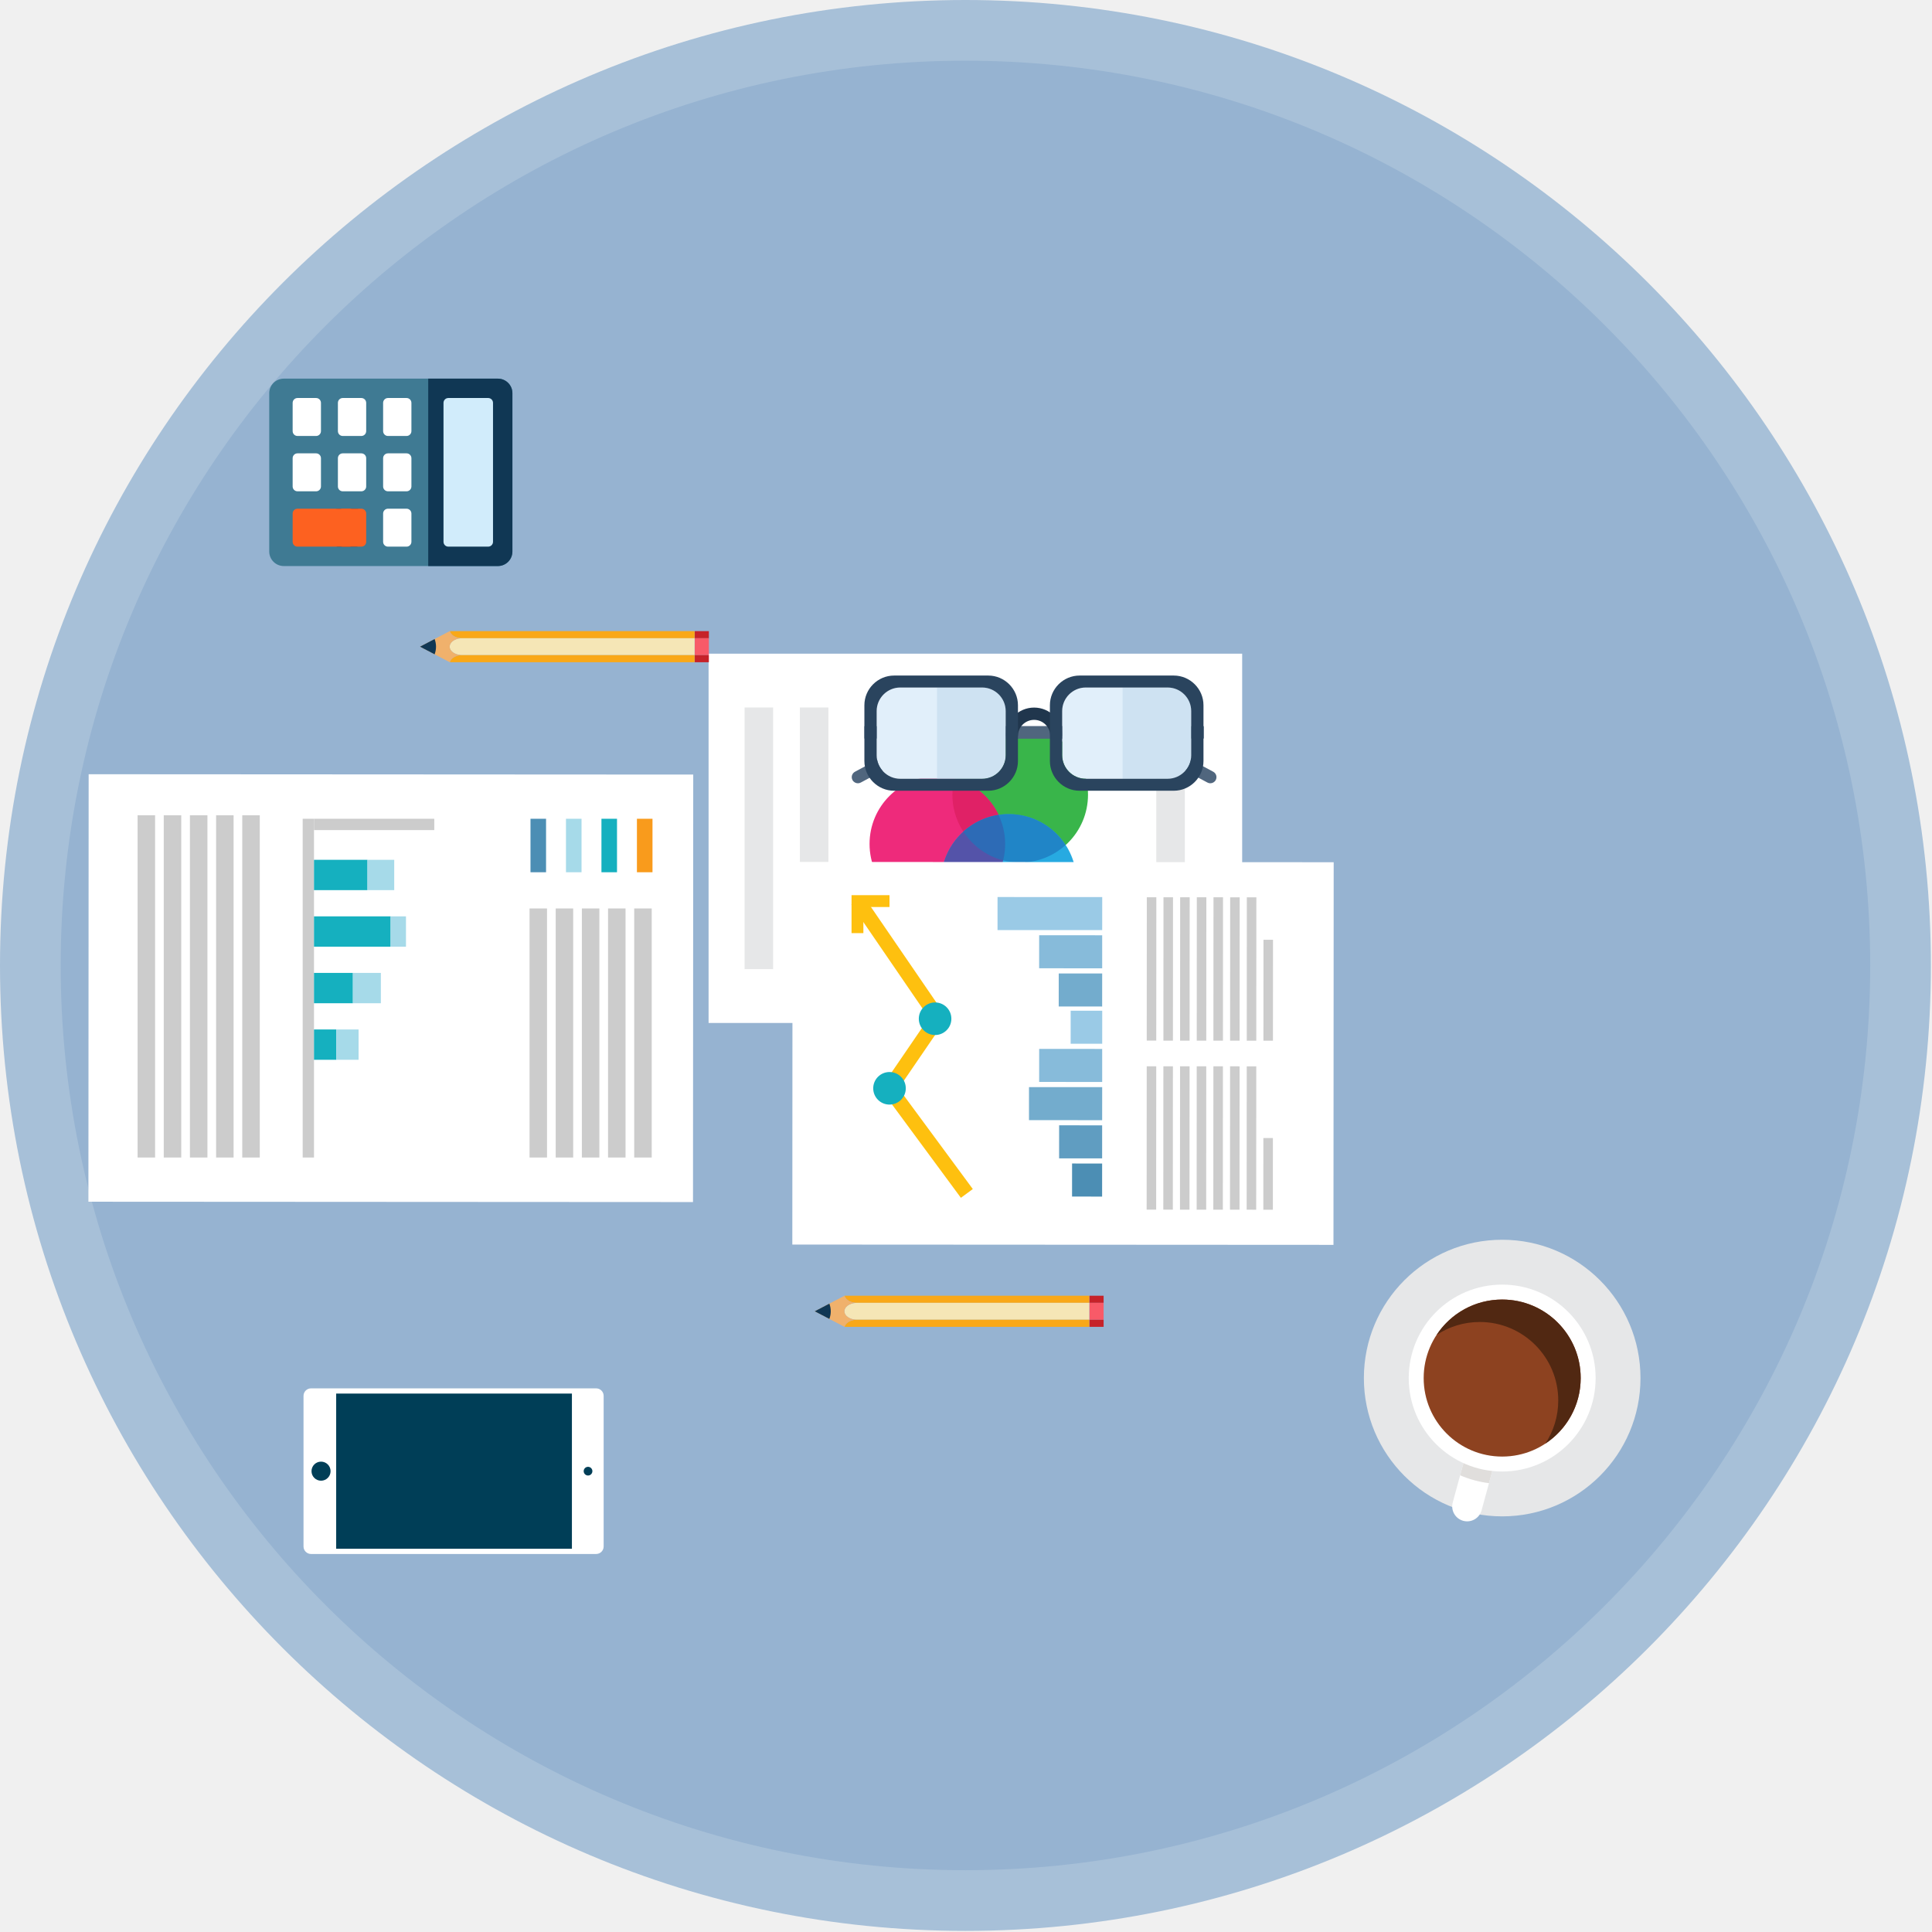
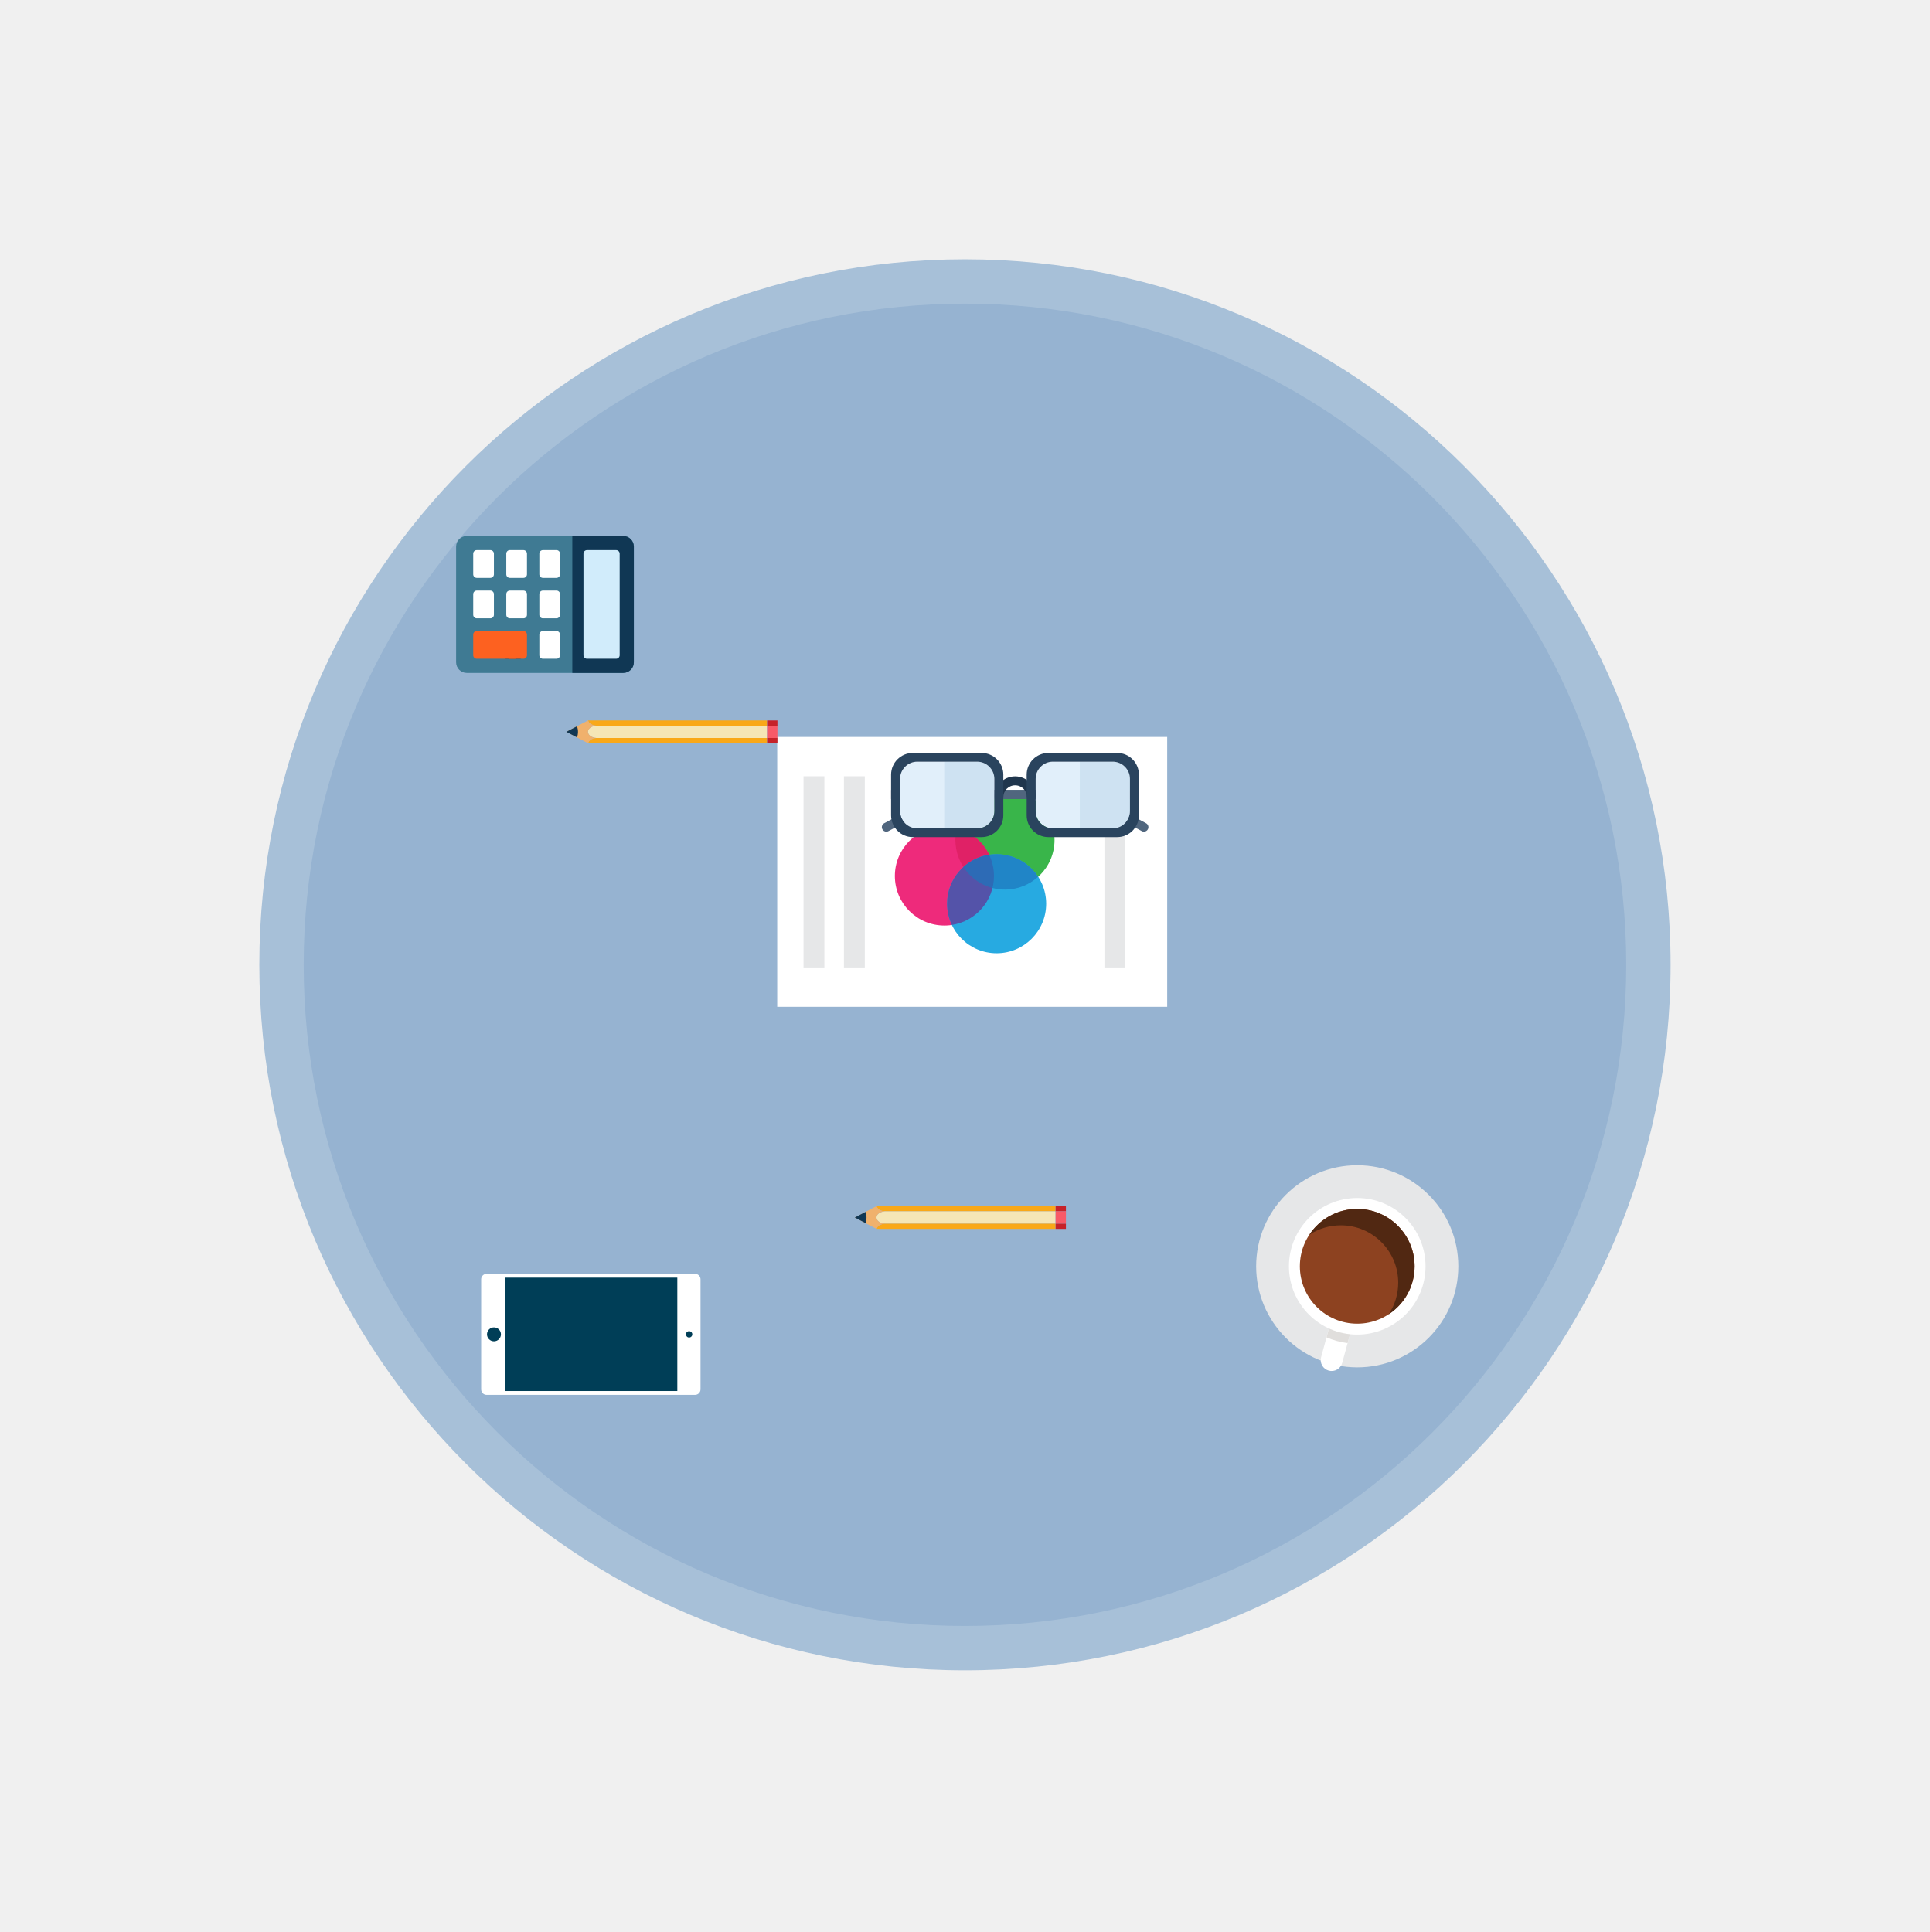
- <svg xmlns="http://www.w3.org/2000/svg" width="100%" height="100%" viewBox="0 0 439 439" version="1.1" xml:space="preserve" style="fill-rule:evenodd;clip-rule:evenodd;stroke-linejoin:round;stroke-miterlimit:1.414;">
-   <path d="M438.749,219.374c0,-121.156 -98.218,-219.374 -219.375,-219.374c-121.157,0 -219.374,98.218 -219.374,219.374c0,121.157 98.217,219.375 219.374,219.375c121.157,0 219.375,-98.218 219.375,-219.375" style="fill:#a7c0d8;" />
-   <path d="M424.958,219.374c0,-113.541 -92.044,-205.583 -205.584,-205.583c-113.541,0 -205.584,92.042 -205.584,205.583c0,113.54 92.043,205.584 205.584,205.584c113.54,0 205.584,-92.044 205.584,-205.584" style="fill:#96b3d1;" />
-   <path d="M341.333,344.557c-17.355,0 -31.425,-14.071 -31.425,-31.425c0,-17.361 14.07,-31.43 31.425,-31.43c17.358,0 31.428,14.069 31.428,31.43c0,17.354 -14.07,31.425 -31.428,31.425" style="fill:#e6e7e8;fill-rule:nonzero;" />
-   <path d="M332.48,345.568c-0.838,-0.231 -1.591,-0.78 -2.056,-1.597c-0.463,-0.812 -0.556,-1.739 -0.324,-2.576l2.681,-9.834l6.556,1.789l-2.685,9.833c-0.226,0.837 -0.78,1.59 -1.593,2.056c-0.812,0.466 -1.738,0.557 -2.579,0.329" style="fill:#fff;fill-rule:nonzero;" />
-   <path d="M339.337,333.35l-6.555,-1.789l-1.001,3.664c2.052,0.89 4.255,1.5 6.555,1.789l1.001,-3.664Z" style="fill:#e0dedc;fill-rule:nonzero;" />
-   <path d="M341.333,334.364c-11.727,0 -21.233,-9.505 -21.233,-21.233c0,-11.731 9.506,-21.235 21.233,-21.235c11.727,0 21.236,9.504 21.236,21.235c0,11.728 -9.509,21.233 -21.236,21.233" style="fill:#fff;fill-rule:nonzero;" />
-   <path d="M341.333,330.968c-9.852,0 -17.837,-7.987 -17.837,-17.836c0,-9.853 7.985,-17.84 17.837,-17.84c9.852,0 17.838,7.987 17.838,17.84c0,9.849 -7.986,17.836 -17.838,17.836" style="fill:#8d4220;fill-rule:nonzero;" />
-   <path d="M336.236,300.39c9.853,0 17.838,7.985 17.838,17.835c0,3.623 -1.081,6.992 -2.938,9.805c4.841,-3.191 8.035,-8.67 8.035,-14.899c0,-9.852 -7.985,-17.839 -17.838,-17.839c-6.228,0 -11.711,3.196 -14.899,8.035c2.813,-1.857 6.181,-2.937 9.802,-2.937" style="fill:#512812;fill-rule:nonzero;" />
-   <rect x="161.009" y="148.532" width="121.244" height="83.911" style="fill:#fff;fill-rule:nonzero;" />
-   <path d="M247.222,180.588c0,-8.509 -6.899,-15.406 -15.405,-15.406c-8.508,0 -15.406,6.897 -15.406,15.406c0,8.508 6.898,15.405 15.406,15.405c8.506,0 15.405,-6.897 15.405,-15.405" style="fill:#39b54a;fill-rule:nonzero;" />
-   <path d="M228.395,191.763c0,-8.505 -6.895,-15.404 -15.405,-15.404c-8.509,0 -15.405,6.899 -15.405,15.404c0,8.51 6.896,15.405 15.405,15.405c8.51,0 15.405,-6.895 15.405,-15.405" style="fill:#ee2a7b;fill-rule:nonzero;" />
+ <svg xmlns="http://www.w3.org/2000/svg" width="100%" height="100%" viewBox="0 0 800 801" version="1.1" xml:space="preserve" style="fill-rule:evenodd;clip-rule:evenodd;stroke-linejoin:round;stroke-miterlimit:1.414;">
+   <path d="M692.499,400C692.499,238.458 561.542,107.501 400,107.501C238.457,107.501 107.501,238.458 107.501,400C107.501,561.542 238.457,692.499 400,692.499C561.542,692.499 692.499,561.542 692.499,400" style="fill:rgb(167,192,216);" />
+   <path d="M674.111,400C674.111,248.612 551.386,125.889 400,125.889C248.612,125.889 125.888,248.612 125.888,400C125.888,551.387 248.612,674.111 400,674.111C551.386,674.111 674.111,551.387 674.111,400" style="fill:rgb(150,179,209);" />
+   <path d="M562.611,566.91C539.471,566.91 520.711,548.149 520.711,525.01C520.711,501.862 539.471,483.103 562.611,483.103C585.755,483.103 604.516,501.862 604.516,525.01C604.516,548.149 585.755,566.91 562.611,566.91" style="fill:rgb(230,231,232);fill-rule:nonzero;" />
+   <path d="M550.808,568.258C549.691,567.95 548.687,567.218 548.067,566.129C547.45,565.047 547.326,563.811 547.635,562.694L551.21,549.582L559.951,551.968L556.371,565.078C556.069,566.195 555.331,567.198 554.247,567.82C553.164,568.441 551.929,568.563 550.808,568.258" style="fill:white;fill-rule:nonzero;" />
+   <path d="M559.95,551.968L551.21,549.582L549.875,554.468C552.612,555.655 555.549,556.468 558.616,556.853L559.95,551.968Z" style="fill:rgb(224,222,220);fill-rule:nonzero;" />
+   <path d="M562.611,553.319C546.975,553.319 534.301,540.646 534.301,525.009C534.301,509.368 546.975,496.696 562.611,496.696C578.247,496.696 590.926,509.368 590.926,525.009C590.926,540.646 578.247,553.319 562.611,553.319" style="fill:white;fill-rule:nonzero;" />
+   <path d="M562.611,548.792C549.476,548.792 538.829,538.142 538.829,525.01C538.829,511.873 549.476,501.224 562.611,501.224C575.748,501.224 586.395,511.873 586.395,525.01C586.395,538.142 575.748,548.792 562.611,548.792" style="fill:rgb(141,66,32);fill-rule:nonzero;" />
+   <path d="M555.815,508.021C568.952,508.021 579.599,518.668 579.599,531.801C579.599,536.632 578.158,541.124 575.682,544.875C582.137,540.62 586.395,533.315 586.395,525.01C586.395,511.874 575.748,501.224 562.611,501.224C554.307,501.224 546.997,505.485 542.746,511.937C546.496,509.461 550.987,508.021 555.815,508.021" style="fill:rgb(81,40,18);fill-rule:nonzero;" />
+   <rect x="322.179" y="305.544" width="161.659" height="111.882" style="fill:white;fill-rule:nonzero;" />
+   <path d="M437.131,348.285C437.131,336.939 427.932,327.743 416.59,327.743C405.247,327.743 396.049,336.939 396.049,348.285C396.049,359.629 405.247,368.825 416.59,368.825C427.932,368.825 437.131,359.629 437.131,348.285" style="fill:rgb(57,181,74);fill-rule:nonzero;" />
+   <path d="M412.027,363.186C412.027,351.846 402.834,342.647 391.488,342.647C380.142,342.647 370.948,351.846 370.948,363.186C370.948,374.532 380.142,383.726 391.488,383.726C402.834,383.726 412.027,374.532 412.027,363.186" style="fill:rgb(238,42,123);fill-rule:nonzero;" />
  <g>
    <g opacity="0.7">
-       <path d="M216.881,176.873c-0.295,1.191 -0.469,2.433 -0.469,3.715c0,7.162 4.893,13.162 11.513,14.89c0.297,-1.191 0.47,-2.429 0.47,-3.714c0,-7.159 -4.894,-13.163 -11.514,-14.891" style="fill:#da1c5c;fill-rule:nonzero;" />
+       <path d="M396.676,343.332C396.283,344.92 396.05,346.576 396.05,348.285C396.05,357.834 402.574,365.835 411.401,368.138C411.797,366.551 412.028,364.9 412.028,363.186C412.028,353.641 405.502,345.636 396.676,343.332" style="fill:rgb(218,28,92);fill-rule:nonzero;" />
    </g>
  </g>
-   <path d="M244.627,200.388c0,-8.509 -6.898,-15.406 -15.405,-15.406c-8.508,0 -15.406,6.897 -15.406,15.406c0,8.504 6.898,15.405 15.406,15.405c8.507,0 15.405,-6.901 15.405,-15.405" style="fill:#27aae1;fill-rule:nonzero;" />
+   <path d="M433.67,374.685C433.67,363.339 424.473,354.143 413.131,354.143C401.787,354.143 392.589,363.339 392.589,374.685C392.589,386.024 401.787,395.225 413.131,395.225C424.473,395.225 433.67,386.024 433.67,374.685" style="fill:rgb(39,170,225);fill-rule:nonzero;" />
  <g>
    <g opacity="0.7">
-       <path d="M213.816,200.388c0,2.36 0.546,4.589 1.496,6.591c7.404,-1.124 13.083,-7.498 13.083,-15.216c0,-2.359 -0.547,-4.588 -1.496,-6.589c-7.404,1.123 -13.083,7.496 -13.083,15.214" style="fill:#662d91;fill-rule:nonzero;" />
+       <path d="M392.589,374.685C392.589,377.832 393.316,380.804 394.583,383.473C404.455,381.974 412.027,373.475 412.027,363.185C412.027,360.039 411.298,357.068 410.033,354.399C400.16,355.897 392.589,364.394 392.589,374.685" style="fill:rgb(102,45,145);fill-rule:nonzero;" />
    </g>
  </g>
  <g>
    <g opacity="0.7">
-       <path d="M242.135,192.005c-2.746,-4.226 -7.497,-7.023 -12.913,-7.023c-3.977,0 -7.586,1.515 -10.318,3.989c2.746,4.225 7.497,7.021 12.913,7.021c3.975,0 7.586,-1.518 10.318,-3.987" style="fill:#1c75bc;fill-rule:nonzero;" />
+       <path d="M430.348,363.507C426.686,357.873 420.352,354.143 413.131,354.143C407.828,354.143 403.016,356.164 399.373,359.462C403.035,365.095 409.369,368.824 416.59,368.824C421.891,368.824 426.705,366.799 430.348,363.507" style="fill:rgb(28,117,188);fill-rule:nonzero;" />
    </g>
  </g>
-   <rect x="169.188" y="160.759" width="6.484" height="59.453" style="fill:#e6e7e8;fill-rule:nonzero;" />
-   <rect x="181.751" y="160.759" width="6.486" height="59.453" style="fill:#e6e7e8;fill-rule:nonzero;" />
-   <rect x="262.74" y="160.759" width="6.487" height="59.453" style="fill:#e6e7e8;fill-rule:nonzero;" />
-   <path d="M180.036,282.795l0.048,-86.943l122.963,0.069l-0.049,86.943l-122.962,-0.069Z" style="fill:#fff;" />
-   <path d="M243.598,271.884l0.005,-7.508l6.83,0.012l-0.005,7.511l-6.83,-0.015Z" style="fill:#4c8eb4;" />
-   <path d="M240.657,263.208l0.004,-7.51l9.775,0.01l-0.003,7.508l-9.776,-0.008Z" style="fill:#609dc1;" />
-   <path d="M233.813,254.528l0.002,-7.509l16.628,0.006l-0.005,7.509l-16.626,-0.006Z" style="fill:#73accd;" />
-   <path d="M236.122,245.842l0.005,-7.506l14.319,0.007l-0.003,7.508l-14.321,-0.009Z" style="fill:#87bbda;" />
-   <path d="M243.28,237.164l0.003,-7.508l7.17,0.005l-0.005,7.508l-7.168,-0.005Z" style="fill:#9acae6;" />
-   <path d="M240.567,228.703l0.004,-7.51l9.872,0.006l-0.005,7.508l-9.871,-0.004Z" style="fill:#73accd;" />
-   <path d="M236.119,220.017l0.004,-7.507l14.323,0.008l-0.003,7.509l-14.324,-0.01Z" style="fill:#87bbda;" />
-   <path d="M226.663,211.339l0.003,-7.509l23.787,0.005l-0.006,7.509l-23.784,-0.005Z" style="fill:#9acae6;" />
-   <path d="M260.547,274.863l0.017,-32.575l2.165,0l-0.019,32.577l-2.163,-0.002Z" style="fill:#ccc;" />
-   <path d="M264.334,274.865l0.016,-32.577l2.166,0.001l-0.017,32.576l-2.165,0Z" style="fill:#ccc;" />
-   <path d="M268.121,274.868l0.018,-32.576l2.166,0l-0.019,32.576l-2.165,0Z" style="fill:#ccc;" />
-   <path d="M271.911,274.87l0.016,-32.577l2.166,0.001l-0.017,32.577l-2.165,-0.001Z" style="fill:#ccc;" />
-   <path d="M275.697,274.871l0.02,-32.577l2.162,0.002l-0.015,32.577l-2.167,-0.002Z" style="fill:#ccc;" />
-   <path d="M279.484,274.873l0.02,-32.577l2.166,0.003l-0.02,32.577l-2.166,-0.003Z" style="fill:#ccc;" />
-   <path d="M283.274,274.877l0.016,-32.578l2.169,0.001l-0.019,32.579l-2.166,-0.002Z" style="fill:#ccc;" />
-   <path d="M287.061,274.879l0.009,-16.289l2.165,0l-0.009,16.289l-2.165,0Z" style="fill:#ccc;" />
-   <path d="M260.569,236.457l0.016,-32.578l2.166,0.002l-0.019,32.576l-2.163,0Z" style="fill:#ccc;" />
-   <path d="M264.356,236.459l0.018,-32.578l2.164,0.001l-0.017,32.577l-2.165,0Z" style="fill:#ccc;" />
-   <path d="M268.143,236.46l0.019,-32.576l2.165,0.001l-0.018,32.577l-2.166,-0.002Z" style="fill:#ccc;" />
-   <path d="M271.931,236.462l0.018,-32.577l2.166,0.002l-0.02,32.578l-2.164,-0.003Z" style="fill:#ccc;" />
-   <path d="M275.719,236.465l0.019,-32.577l2.163,0.001l-0.016,32.578l-2.166,-0.002Z" style="fill:#ccc;" />
-   <path d="M279.508,236.467l0.017,-32.577l2.165,0.001l-0.018,32.578l-2.164,-0.002Z" style="fill:#ccc;" />
-   <path d="M283.296,236.47l0.016,-32.578l2.165,0.002l-0.018,32.576l-2.163,0Z" style="fill:#ccc;" />
-   <path d="M287.082,236.472l0.015,-22.931l2.163,0l-0.013,22.931l-2.165,0Z" style="fill:#ccc;" />
-   <path d="M221.046,270.179l-2.706,1.997l-18.285,-24.791l11.016,-16.113l-17.621,-25.734l2.774,-1.899l18.923,27.631l-10.966,16.04l16.865,22.869Z" style="fill:#fec00f;fill-rule:nonzero;" />
-   <path d="M202.118,203.405l0,2.692l-5.936,0l0,5.933l-2.691,0l0,-8.625l8.627,0Z" style="fill:#fec00f;fill-rule:nonzero;" />
-   <path d="M212.477,227.783c-2.043,0 -3.701,1.659 -3.701,3.702c0,2.042 1.658,3.699 3.701,3.699c2.043,0 3.699,-1.657 3.699,-3.699c0,-2.043 -1.656,-3.702 -3.699,-3.702" style="fill:#15b0bf;fill-rule:nonzero;" />
-   <path d="M202.118,243.592c-2.044,0 -3.701,1.656 -3.701,3.701c0,2.044 1.657,3.699 3.701,3.699c2.044,0 3.7,-1.655 3.7,-3.699c0,-2.045 -1.656,-3.701 -3.7,-3.701" style="fill:#15b0bf;fill-rule:nonzero;" />
-   <path d="M275.015,177.982c-0.223,0 -0.452,-0.052 -0.659,-0.17l-11.718,-6.294c-2.254,-1.212 -4.653,-2.141 -7.134,-2.766c-2.478,-0.628 -5.034,-0.942 -7.595,-0.942l-51.498,0l0,-2.794l51.498,0c2.791,0 5.574,0.349 8.278,1.027c2.7,0.681 5.317,1.696 7.773,3.019l11.717,6.295c0.68,0.364 0.933,1.212 0.569,1.889c-0.252,0.469 -0.735,0.736 -1.231,0.736" style="fill:#50667e;fill-rule:nonzero;" />
-   <path d="M194.938,177.982c0.223,0 0.45,-0.052 0.662,-0.17l11.712,-6.294c2.254,-1.212 4.654,-2.141 7.134,-2.766c2.481,-0.628 5.036,-0.942 7.594,-0.942l51.503,0l0,-2.794l-51.503,0c-2.787,0 -5.572,0.349 -8.274,1.027c-2.704,0.681 -5.316,1.696 -7.775,3.019l-11.716,6.295c-0.679,0.364 -0.934,1.212 -0.57,1.889c0.254,0.469 0.737,0.736 1.233,0.736" style="fill:#50667e;fill-rule:nonzero;" />
-   <path d="M231.305,167.239c0,-2.024 1.648,-3.667 3.67,-3.667c2.026,0 3.671,1.643 3.671,3.667l2.79,0c0,-3.568 -2.89,-6.459 -6.461,-6.459c-3.565,0 -6.46,2.891 -6.46,6.459l2.79,0Z" style="fill:#20364d;fill-rule:nonzero;" />
-   <path d="M228.515,171.608c0,2.941 -2.404,5.347 -5.345,5.347l-18.624,0c-2.937,0 -5.343,-2.406 -5.343,-5.347l0,-10.039c0,-2.939 2.406,-5.347 5.343,-5.347l18.624,0c2.941,0 5.345,2.408 5.345,5.347l0,10.039Z" style="fill:#e1effa;fill-rule:nonzero;" />
-   <path d="M223.17,156.223l-10.245,0l0,20.732l10.245,0c2.941,0 5.345,-2.405 5.345,-5.347l0,-10.039c0,-2.94 -2.404,-5.346 -5.345,-5.346" style="fill:#cee2f2;fill-rule:nonzero;" />
-   <path d="M270.67,171.608c0,2.941 -2.408,5.347 -5.348,5.347l-18.624,0c-2.937,0 -5.342,-2.406 -5.342,-5.347l0,-10.039c0,-2.939 2.405,-5.347 5.342,-5.347l18.624,0c2.94,0 5.348,2.408 5.348,5.347l0,10.039Z" style="fill:#e1effa;fill-rule:nonzero;" />
-   <path d="M265.322,156.223l-10.243,0l0,20.732l10.243,0c2.94,0 5.348,-2.405 5.348,-5.347l0,-10.039c0,-2.94 -2.408,-5.346 -5.348,-5.346" style="fill:#cee2f2;fill-rule:nonzero;" />
-   <path d="M228.515,171.608c0,2.941 -2.404,5.347 -5.345,5.347l-18.624,0c-2.937,0 -5.343,-2.406 -5.343,-5.347l0,-10.039c0,-2.939 2.406,-5.347 5.343,-5.347l18.624,0c2.941,0 5.345,2.408 5.345,5.347l0,10.039ZM224.557,153.502l-21.397,0c-3.712,0 -6.749,3.037 -6.749,6.749l0,12.676c0,3.712 3.037,6.749 6.749,6.749l21.397,0c3.71,0 6.749,-3.037 6.749,-6.749l0,-12.676c0,-3.712 -3.039,-6.749 -6.749,-6.749" style="fill:#2a445e;fill-rule:nonzero;" />
-   <path d="M270.67,171.608c0,2.941 -2.408,5.347 -5.348,5.347l-18.624,0c-2.937,0 -5.342,-2.406 -5.342,-5.347l0,-10.039c0,-2.939 2.405,-5.347 5.342,-5.347l18.624,0c2.94,0 5.348,2.408 5.348,5.347l0,10.039ZM266.709,153.502l-21.396,0c-3.713,0 -6.75,3.037 -6.75,6.749l0,12.676c0,3.712 3.037,6.749 6.75,6.749l21.396,0c3.714,0 6.752,-3.037 6.752,-6.749l0,-12.676c0,-3.712 -3.038,-6.749 -6.752,-6.749" style="fill:#2a445e;fill-rule:nonzero;" />
-   <path d="M157.832,143.402l-55.621,0.001c0.203,0.845 1.225,1.509 2.51,1.614l53.109,0l0.002,-1.615Z" style="fill:#f9a818;fill-rule:nonzero;" />
-   <path d="M157.829,148.861l0.001,-3.844l-53.109,0c-0.011,0.002 -0.017,0.004 -0.028,0.005c0.011,0 0.023,0 0.037,0.002c-1.44,0.117 -2.554,0.927 -2.558,1.915c0.004,0.987 1.118,1.798 2.558,1.915c-0.014,0 -0.026,0 -0.037,0.001c0.011,0 0.017,0.005 0.028,0.005l0,0.001l53.108,0Z" style="fill:#f5e6b6;fill-rule:nonzero;" />
-   <path d="M104.721,148.861c-1.285,0.105 -2.31,0.768 -2.51,1.615l55.619,0l-0.001,-1.615l-53.108,0Z" style="fill:#f9a818;fill-rule:nonzero;" />
-   <path d="M102.211,150.479c0.197,-0.846 1.223,-1.513 2.51,-1.619l0,0c-0.011,0 -0.016,-0.005 -0.028,-0.005c0.012,-0.001 0.023,-0.001 0.036,-0.001c-1.439,-0.117 -2.553,-0.927 -2.557,-1.915c0.004,-0.988 1.118,-1.798 2.557,-1.915c-0.013,-0.001 -0.024,-0.001 -0.036,-0.001c0.012,-0.002 0.017,-0.004 0.028,-0.006c-1.287,-0.105 -2.311,-0.77 -2.51,-1.62l-6.773,3.543l6.773,3.539Z" style="fill:#f0b16c;fill-rule:nonzero;" />
-   <path d="M98.762,145.2l-3.324,1.74l3.324,1.737c0.202,-0.558 0.314,-1.139 0.313,-1.737c0,-0.6 -0.111,-1.182 -0.313,-1.74" style="fill:#103754;fill-rule:nonzero;" />
-   <path d="M157.871,143.402l0,1.615l3.205,0l-0.002,-1.614l-3.203,-0.001Z" style="fill:#c62229;fill-rule:nonzero;" />
-   <path d="M157.871,145.017l0,3.844l3.204,0l0.001,-3.844l-3.205,0Z" style="fill:#f85a68;fill-rule:nonzero;" />
-   <path d="M157.871,148.861l0,1.615l3.205,0l-0.001,-1.615l-3.204,0Z" style="fill:#c62229;fill-rule:nonzero;" />
-   <path d="M247.527,294.419l-55.621,0.001c0.203,0.846 1.224,1.511 2.511,1.615l53.109,0l0.001,-1.616Z" style="fill:#f9a818;fill-rule:nonzero;" />
-   <path d="M247.524,299.878l0.002,-3.843l-53.109,0c-0.012,0.002 -0.018,0.004 -0.029,0.006c0.011,0 0.023,0 0.036,0.002c-1.439,0.117 -2.553,0.927 -2.557,1.914c0.004,0.988 1.118,1.798 2.556,1.915c-0.012,0 -0.024,0 -0.035,0.002c0.011,0 0.017,0.004 0.029,0.004l0,0l53.107,0Z" style="fill:#f5e6b6;fill-rule:nonzero;" />
-   <path d="M194.417,299.878c-1.287,0.108 -2.311,0.769 -2.511,1.616l55.62,0l-0.002,-1.616l-53.107,0Z" style="fill:#f9a818;fill-rule:nonzero;" />
-   <path d="M191.906,301.497c0.197,-0.845 1.223,-1.512 2.511,-1.618l0,-0.001c-0.012,0 -0.018,-0.004 -0.029,-0.004c0.011,-0.001 0.023,-0.001 0.035,-0.001c-1.438,-0.117 -2.551,-0.928 -2.556,-1.916c0.005,-0.987 1.118,-1.797 2.557,-1.914c-0.013,-0.002 -0.025,-0.002 -0.036,-0.002c0.011,-0.002 0.017,-0.004 0.029,-0.005c-1.288,-0.105 -2.313,-0.771 -2.511,-1.62l-6.774,3.542l6.774,3.539Z" style="fill:#f0b16c;fill-rule:nonzero;" />
-   <path d="M188.457,296.218l-3.325,1.74l3.325,1.737c0.202,-0.558 0.315,-1.139 0.313,-1.737c0,-0.6 -0.111,-1.181 -0.313,-1.74" style="fill:#103754;fill-rule:nonzero;" />
-   <path d="M247.566,294.419l0,1.616l3.205,0l-0.002,-1.615l-3.203,-0.001Z" style="fill:#c62229;fill-rule:nonzero;" />
-   <path d="M247.566,296.035l0,3.843l3.203,0.001l0.002,-3.844l-3.205,0Z" style="fill:#f85a68;fill-rule:nonzero;" />
-   <path d="M247.566,299.878l0,1.616l3.205,0l-0.002,-1.615l-3.203,-0.001Z" style="fill:#c62229;fill-rule:nonzero;" />
-   <path d="M157.521,176.003l-0.053,97.135l-137.378,-0.077l0.054,-97.135l137.377,0.077Z" style="fill:#fff;" />
-   <rect x="144.726" y="186.044" width="3.537" height="12.154" style="fill:#f99b1c;fill-rule:nonzero;" />
-   <rect x="136.664" y="186.044" width="3.537" height="12.154" style="fill:#15b0bf;fill-rule:nonzero;" />
-   <rect x="128.604" y="186.044" width="3.536" height="12.154" style="fill:#a6dae9;fill-rule:nonzero;" />
-   <rect x="120.542" y="186.044" width="3.535" height="12.154" style="fill:#4c8eb4;fill-rule:nonzero;" />
-   <rect x="144.107" y="206.427" width="3.979" height="56.591" style="fill:#ccc;fill-rule:nonzero;" />
-   <rect x="132.215" y="206.427" width="3.977" height="56.591" style="fill:#ccc;fill-rule:nonzero;" />
-   <rect x="120.323" y="206.427" width="3.974" height="56.591" style="fill:#ccc;fill-rule:nonzero;" />
-   <rect x="126.271" y="206.427" width="3.973" height="56.591" style="fill:#ccc;fill-rule:nonzero;" />
-   <rect x="138.164" y="206.427" width="3.974" height="56.591" style="fill:#ccc;fill-rule:nonzero;" />
-   <rect x="55.048" y="185.247" width="3.98" height="77.77" style="fill:#ccc;fill-rule:nonzero;" />
-   <rect x="43.156" y="185.247" width="3.976" height="77.77" style="fill:#ccc;fill-rule:nonzero;" />
-   <rect x="31.264" y="185.247" width="3.976" height="77.77" style="fill:#ccc;fill-rule:nonzero;" />
-   <rect x="37.211" y="185.247" width="3.973" height="77.77" style="fill:#ccc;fill-rule:nonzero;" />
-   <rect x="49.105" y="185.247" width="3.974" height="77.77" style="fill:#ccc;fill-rule:nonzero;" />
-   <rect x="71.348" y="186.045" width="27.332" height="2.572" style="fill:#ccc;fill-rule:nonzero;" />
-   <rect x="68.777" y="186.044" width="2.572" height="76.974" style="fill:#ccc;fill-rule:nonzero;" />
-   <rect x="71.348" y="195.371" width="12.155" height="6.89" style="fill:#15b0bf;fill-rule:nonzero;" />
-   <rect x="83.502" y="195.371" width="6.076" height="6.89" style="fill:#a6dae9;fill-rule:nonzero;" />
-   <rect x="71.348" y="208.22" width="17.417" height="6.889" style="fill:#15b0bf;fill-rule:nonzero;" />
-   <rect x="88.766" y="208.22" width="3.481" height="6.889" style="fill:#a6dae9;fill-rule:nonzero;" />
-   <rect x="71.348" y="221.069" width="8.843" height="6.893" style="fill:#15b0bf;fill-rule:nonzero;" />
-   <rect x="80.192" y="221.069" width="6.349" height="6.893" style="fill:#a6dae9;fill-rule:nonzero;" />
-   <rect x="71.348" y="233.922" width="5.066" height="6.889" style="fill:#15b0bf;fill-rule:nonzero;" />
-   <rect x="76.414" y="233.922" width="5.063" height="6.889" style="fill:#a6dae9;fill-rule:nonzero;" />
-   <path d="M60.688,211.578c-0.125,0.042 -0.25,0.086 -0.374,0.13c0.124,-0.043 0.249,-0.088 0.374,-0.13" style="fill:#a6dae9;fill-rule:nonzero;" />
-   <path d="M60.236,211.737c-0.112,0.042 -0.221,0.082 -0.332,0.126c0.111,-0.044 0.22,-0.085 0.332,-0.126" style="fill:#a6dae9;fill-rule:nonzero;" />
-   <path d="M59.802,211.903c-0.139,0.055 -0.277,0.111 -0.416,0.17c0.139,-0.059 0.277,-0.115 0.416,-0.17" style="fill:#a6dae9;fill-rule:nonzero;" />
-   <path d="M70.672,353.104c-0.941,0 -1.706,-0.765 -1.706,-1.705l0,-34.222c0,-0.941 0.765,-1.706 1.706,-1.706l64.788,0c0.941,0 1.705,0.765 1.705,1.706l0,34.222c0,0.94 -0.764,1.705 -1.705,1.705l-64.788,0Z" style="fill:#fff;fill-rule:nonzero;" />
-   <rect x="76.388" y="316.656" width="53.566" height="35.262" style="fill:#003e57;fill-rule:nonzero;" />
-   <path d="M72.949,336.454c1.196,0 2.167,-0.97 2.167,-2.167c0,-1.195 -0.971,-2.166 -2.167,-2.166c-1.195,0 -2.165,0.971 -2.165,2.166c0,1.197 0.97,2.167 2.165,2.167" style="fill:#003e57;fill-rule:nonzero;" />
-   <path d="M133.619,335.276c0.546,0 0.987,-0.441 0.987,-0.989c0,-0.546 -0.441,-0.988 -0.987,-0.988c-0.546,0 -0.99,0.442 -0.99,0.988c0,0.548 0.444,0.989 0.99,0.989" style="fill:#003e57;fill-rule:nonzero;" />
-   <path d="M116.433,125.317l0,-35.979c0,-1.824 -1.48,-3.303 -3.302,-3.303l-48.647,0c-1.826,0 -3.306,1.479 -3.306,3.303l0,35.979c0,1.824 1.48,3.303 3.306,3.303l48.647,0c1.822,0 3.302,-1.479 3.302,-3.303" style="fill:#3f7a93;fill-rule:nonzero;" />
-   <path d="M116.433,125.317l0,-35.979c0,-1.824 -1.48,-3.303 -3.302,-3.303l-15.828,0l0,42.585l15.828,0c1.822,0 3.302,-1.479 3.302,-3.303" style="fill:#103754;fill-rule:nonzero;" />
-   <path d="M76.766,124.211c-0.612,0 -1.101,-0.49 -1.101,-1.101l0,-6.419c0,-0.605 0.489,-1.1 1.101,-1.1l4.225,0c0.609,0 1.103,0.495 1.103,1.1l0,6.419c0,0.611 -0.494,1.101 -1.103,1.101l-4.225,0Z" style="fill:#103754;fill-rule:nonzero;" />
-   <path d="M67.6,99.065c-0.61,0 -1.103,-0.496 -1.103,-1.103l0,-6.421c0,-0.609 0.493,-1.103 1.103,-1.103l4.227,0c0.609,0 1.104,0.494 1.104,1.103l0,6.421c0,0.607 -0.495,1.103 -1.104,1.103l-4.227,0Z" style="fill:#fff;fill-rule:nonzero;" />
-   <path d="M77.878,99.065c-0.611,0 -1.099,-0.496 -1.099,-1.103l0,-6.421c0,-0.609 0.488,-1.103 1.099,-1.103l4.227,0c0.609,0 1.103,0.494 1.103,1.103l0,6.421c0,0.607 -0.494,1.103 -1.103,1.103l-4.227,0Z" style="fill:#fff;fill-rule:nonzero;" />
-   <path d="M88.156,99.065c-0.607,0 -1.102,-0.496 -1.102,-1.103l0,-6.421c0,-0.609 0.495,-1.103 1.102,-1.103l4.226,0c0.608,0 1.102,0.494 1.102,1.103l0,6.421c0,0.607 -0.494,1.103 -1.102,1.103l-4.226,0Z" style="fill:#fff;fill-rule:nonzero;" />
-   <path d="M67.6,111.638c-0.61,0 -1.103,-0.492 -1.103,-1.103l0,-6.421c0,-0.606 0.493,-1.102 1.103,-1.102l4.227,0c0.609,0 1.104,0.496 1.104,1.102l0,6.421c0,0.611 -0.495,1.103 -1.104,1.103l-4.227,0Z" style="fill:#fff;fill-rule:nonzero;" />
-   <path d="M77.878,111.638c-0.611,0 -1.099,-0.492 -1.099,-1.103l0,-6.421c0,-0.606 0.488,-1.102 1.099,-1.102l4.227,0c0.609,0 1.103,0.496 1.103,1.102l0,6.421c0,0.611 -0.494,1.103 -1.103,1.103l-4.227,0Z" style="fill:#fff;fill-rule:nonzero;" />
-   <path d="M88.156,111.638c-0.607,0 -1.102,-0.492 -1.102,-1.103l0,-6.421c0,-0.606 0.495,-1.102 1.102,-1.102l4.226,0c0.608,0 1.102,0.496 1.102,1.102l0,6.421c0,0.611 -0.494,1.103 -1.102,1.103l-4.226,0Z" style="fill:#fff;fill-rule:nonzero;" />
-   <path d="M67.6,124.211c-0.61,0 -1.103,-0.49 -1.103,-1.101l0,-6.419c0,-0.605 0.493,-1.1 1.103,-1.1l11.799,0c0.609,0 1.106,0.495 1.106,1.1l0,6.419c0,0.611 -0.497,1.101 -1.106,1.101l-11.799,0Z" style="fill:#fd6120;fill-rule:nonzero;" />
-   <path d="M77.878,124.211c-0.611,0 -1.099,-0.49 -1.099,-1.101l0,-6.419c0,-0.605 0.488,-1.1 1.099,-1.1l4.227,0c0.609,0 1.103,0.495 1.103,1.1l0,6.419c0,0.611 -0.494,1.101 -1.103,1.101l-4.227,0Z" style="fill:#fd6120;fill-rule:nonzero;" />
-   <path d="M88.156,124.211c-0.607,0 -1.102,-0.49 -1.102,-1.101l0,-6.419c0,-0.605 0.495,-1.1 1.102,-1.1l4.226,0c0.608,0 1.102,0.495 1.102,1.1l0,6.419c0,0.611 -0.494,1.101 -1.102,1.101l-4.226,0Z" style="fill:#fff;fill-rule:nonzero;" />
-   <path d="M101.875,124.211c-0.613,0 -1.1,-0.49 -1.1,-1.101l0,-31.57c0,-0.608 0.487,-1.102 1.1,-1.102l9.052,0c0.607,0 1.099,0.494 1.099,1.102l0,31.57c0,0.611 -0.492,1.101 -1.099,1.101l-9.052,0Z" style="fill:#d1ecfb;fill-rule:nonzero;" />
+   <rect x="333.085" y="321.846" width="8.646" height="79.271" style="fill:rgb(230,231,232);fill-rule:nonzero;" />
+   <rect x="349.836" y="321.846" width="8.648" height="79.271" style="fill:rgb(230,231,232);fill-rule:nonzero;" />
+   <rect x="457.821" y="321.846" width="8.65" height="79.271" style="fill:rgb(230,231,232);fill-rule:nonzero;" />
+   <path d="M474.188,344.81C473.891,344.81 473.586,344.741 473.309,344.584L457.686,336.191C454.68,334.575 451.481,333.337 448.174,332.503C444.87,331.666 441.461,331.247 438.047,331.247L369.383,331.247L369.383,327.522L438.047,327.522C441.768,327.522 445.479,327.987 449.084,328.892C452.684,329.8 456.174,331.153 459.448,332.917L475.071,341.31C475.977,341.795 476.315,342.926 475.829,343.829C475.493,344.454 474.85,344.81 474.188,344.81" style="fill:rgb(80,102,126);fill-rule:nonzero;" />
+   <path d="M367.418,344.81C367.715,344.81 368.018,344.741 368.3,344.584L383.917,336.191C386.922,334.575 390.122,333.337 393.428,332.503C396.736,331.666 400.143,331.247 403.554,331.247L472.224,331.247L472.224,327.522L403.554,327.522C399.838,327.522 396.124,327.987 392.522,328.892C388.917,329.8 385.434,331.153 382.155,332.917L366.534,341.31C365.628,341.795 365.289,342.926 365.774,343.829C366.113,344.454 366.756,344.81 367.418,344.81" style="fill:rgb(80,102,126);fill-rule:nonzero;" />
+   <path d="M415.908,330.486C415.908,327.788 418.105,325.597 420.801,325.597C423.502,325.597 425.695,327.788 425.695,330.486L429.416,330.486C429.416,325.729 425.562,321.874 420.801,321.874C416.047,321.874 412.187,325.729 412.187,330.486L415.908,330.486Z" style="fill:rgb(32,54,77);fill-rule:nonzero;" />
+   <path d="M412.188,336.312C412.188,340.234 408.983,343.441 405.061,343.441L380.23,343.441C376.313,343.441 373.105,340.234 373.105,336.312L373.105,322.927C373.105,319.008 376.313,315.798 380.23,315.798L405.061,315.798C408.983,315.798 412.188,319.008 412.188,322.927L412.188,336.312Z" style="fill:rgb(225,239,250);fill-rule:nonzero;" />
+   <path d="M405.061,315.798L391.402,315.798L391.402,343.441L405.061,343.441C408.983,343.441 412.188,340.234 412.188,336.312L412.188,322.926C412.188,319.007 408.983,315.798 405.061,315.798" style="fill:rgb(206,226,242);fill-rule:nonzero;" />
+   <path d="M468.395,336.312C468.395,340.234 465.184,343.441 461.264,343.441L436.432,343.441C432.516,343.441 429.309,340.234 429.309,336.312L429.309,322.927C429.309,319.008 432.516,315.798 436.432,315.798L461.264,315.798C465.184,315.798 468.395,319.008 468.395,322.927L468.395,336.312Z" style="fill:rgb(225,239,250);fill-rule:nonzero;" />
+   <path d="M461.264,315.798L447.606,315.798L447.606,343.441L461.264,343.441C465.184,343.441 468.395,340.234 468.395,336.312L468.395,322.926C468.395,319.007 465.184,315.798 461.264,315.798" style="fill:rgb(206,226,242);fill-rule:nonzero;" />
+   <path d="M412.188,336.312C412.188,340.234 408.983,343.441 405.061,343.441L380.23,343.441C376.313,343.441 373.105,340.234 373.105,336.312L373.105,322.927C373.105,319.008 376.313,315.798 380.23,315.798L405.061,315.798C408.983,315.798 412.188,319.008 412.188,322.927L412.188,336.312ZM406.911,312.171L378.382,312.171C373.432,312.171 369.383,316.22 369.383,321.17L369.383,338.071C369.383,343.02 373.432,347.07 378.382,347.07L406.911,347.07C411.858,347.07 415.909,343.02 415.909,338.071L415.909,321.17C415.909,316.22 411.858,312.171 406.911,312.171" style="fill:rgb(42,68,94);fill-rule:nonzero;" />
+   <path d="M468.395,336.312C468.395,340.234 465.184,343.441 461.264,343.441L436.432,343.441C432.516,343.441 429.309,340.234 429.309,336.312L429.309,322.927C429.309,319.008 432.516,315.798 436.432,315.798L461.264,315.798C465.184,315.798 468.395,319.008 468.395,322.927L468.395,336.312ZM463.114,312.171L434.586,312.171C429.635,312.171 425.586,316.22 425.586,321.17L425.586,338.071C425.586,343.02 429.635,347.07 434.586,347.07L463.114,347.07C468.065,347.07 472.116,343.02 472.116,338.071L472.116,321.17C472.116,316.22 468.065,312.171 463.114,312.171" style="fill:rgb(42,68,94);fill-rule:nonzero;" />
+   <path d="M317.943,298.703L243.782,298.705C244.053,299.831 245.415,300.717 247.129,300.857L317.94,300.857L317.943,298.703Z" style="fill:rgb(249,168,24);fill-rule:nonzero;" />
+   <path d="M317.939,305.982L317.94,300.857L247.129,300.857C247.114,300.86 247.106,300.862 247.091,300.864C247.106,300.864 247.122,300.864 247.14,300.867C245.221,301.023 243.735,302.103 243.73,303.42C243.735,304.736 245.221,305.817 247.14,305.973C247.122,305.973 247.106,305.973 247.091,305.975C247.106,305.975 247.114,305.981 247.129,305.981L247.129,305.982L317.939,305.982Z" style="fill:rgb(245,230,182);fill-rule:nonzero;" />
+   <path d="M247.129,305.982C245.415,306.123 244.049,307.006 243.782,308.136L317.94,308.136L317.939,305.982L247.129,305.982Z" style="fill:rgb(249,168,24);fill-rule:nonzero;" />
+   <path d="M243.782,308.14C244.045,307.012 245.413,306.123 247.129,305.982L247.129,305.981C247.114,305.981 247.107,305.975 247.091,305.975C247.107,305.973 247.122,305.973 247.14,305.973C245.221,305.818 243.736,304.737 243.73,303.42C243.736,302.103 245.221,301.023 247.14,300.867C247.122,300.865 247.107,300.865 247.091,300.865C247.107,300.863 247.114,300.86 247.129,300.858C245.413,300.717 244.047,299.831 243.782,298.698L234.751,303.421L243.782,308.14Z" style="fill:rgb(240,177,108);fill-rule:nonzero;" />
+   <path d="M239.184,301.102L234.752,303.421L239.184,305.738C239.453,304.993 239.603,304.219 239.602,303.421C239.602,302.622 239.453,301.846 239.184,301.102" style="fill:rgb(16,55,84);fill-rule:nonzero;" />
+   <path d="M317.996,298.703L317.996,300.857L322.27,300.857L322.267,298.705L317.996,298.703Z" style="fill:rgb(198,34,41);fill-rule:nonzero;" />
+   <path d="M317.996,300.857L317.996,305.982L322.268,305.982L322.27,300.857L317.996,300.857Z" style="fill:rgb(248,90,104);fill-rule:nonzero;" />
+   <path d="M317.996,305.982L317.996,308.136L322.27,308.136L322.268,305.983L317.996,305.982Z" style="fill:rgb(198,34,41);fill-rule:nonzero;" />
+   <path d="M437.537,500.06L363.375,500.062C363.646,501.189 365.008,502.076 366.723,502.215L437.535,502.215L437.537,500.06Z" style="fill:rgb(249,168,24);fill-rule:nonzero;" />
+   <path d="M437.533,507.339L437.535,502.215L366.723,502.215C366.707,502.217 366.7,502.22 366.685,502.222C366.7,502.222 366.715,502.222 366.733,502.225C364.814,502.381 363.329,503.461 363.324,504.777C363.329,506.094 364.814,507.175 366.732,507.331C366.715,507.331 366.7,507.331 366.685,507.333C366.7,507.333 366.707,507.338 366.723,507.338L366.723,507.339L437.533,507.339Z" style="fill:rgb(245,230,182);fill-rule:nonzero;" />
+   <path d="M366.723,507.339C365.008,507.482 363.642,508.364 363.375,509.493L437.535,509.493L437.533,507.339L366.723,507.339Z" style="fill:rgb(249,168,24);fill-rule:nonzero;" />
+   <path d="M363.375,509.497C363.638,508.37 365.006,507.481 366.723,507.339L366.723,507.338C366.708,507.338 366.7,507.333 366.685,507.333C366.7,507.331 366.715,507.331 366.732,507.331C364.814,507.175 363.33,506.094 363.324,504.777C363.33,503.461 364.814,502.381 366.733,502.225C366.715,502.222 366.7,502.222 366.685,502.222C366.7,502.22 366.708,502.217 366.723,502.215C365.006,502.075 363.64,501.188 363.376,500.056L354.344,504.778L363.375,509.497Z" style="fill:rgb(240,177,108);fill-rule:nonzero;" />
+   <path d="M358.777,502.459L354.344,504.778L358.777,507.095C359.047,506.35 359.197,505.576 359.195,504.778C359.195,503.979 359.047,503.204 358.777,502.459" style="fill:rgb(16,55,84);fill-rule:nonzero;" />
+   <path d="M437.589,500.06L437.589,502.215L441.862,502.215L441.86,500.062L437.589,500.06Z" style="fill:rgb(198,34,41);fill-rule:nonzero;" />
+   <path d="M437.589,502.215L437.589,507.339L441.86,507.34L441.862,502.215L437.589,502.215Z" style="fill:rgb(248,90,104);fill-rule:nonzero;" />
+   <path d="M437.589,507.339L437.589,509.493L441.862,509.493L441.86,507.34L437.589,507.339Z" style="fill:rgb(198,34,41);fill-rule:nonzero;" />
+   <path d="M201.73,578.306C200.475,578.306 199.456,577.287 199.456,576.033L199.456,530.404C199.456,529.149 200.475,528.129 201.73,528.129L288.114,528.129C289.369,528.129 290.388,529.149 290.388,530.404L290.388,576.033C290.388,577.287 289.369,578.306 288.114,578.306L201.73,578.306Z" style="fill:white;fill-rule:nonzero;" />
+   <rect x="209.351" y="529.709" width="71.421" height="47.016" style="fill:rgb(0,62,87);fill-rule:nonzero;" />
+   <path d="M204.766,556.106C206.361,556.106 207.656,554.813 207.656,553.216C207.656,551.623 206.361,550.329 204.766,550.329C203.173,550.329 201.879,551.623 201.879,553.216C201.879,554.813 203.173,556.106 204.766,556.106" style="fill:rgb(0,62,87);fill-rule:nonzero;" />
+   <path d="M285.66,554.536C286.388,554.536 286.976,553.947 286.976,553.217C286.976,552.489 286.388,551.9 285.66,551.9C284.931,551.9 284.34,552.489 284.34,553.217C284.34,553.947 284.931,554.536 285.66,554.536" style="fill:rgb(0,62,87);fill-rule:nonzero;" />
+   <path d="M262.745,274.591L262.745,226.618C262.745,224.186 260.772,222.214 258.343,222.214L193.48,222.214C191.045,222.214 189.072,224.186 189.072,226.618L189.072,274.591C189.072,277.022 191.045,278.995 193.48,278.995L258.343,278.995C260.772,278.995 262.745,277.022 262.745,274.591" style="fill:rgb(63,122,147);fill-rule:nonzero;" />
+   <path d="M262.745,274.591L262.745,226.618C262.745,224.186 260.772,222.214 258.343,222.214L237.239,222.214L237.239,278.995L258.343,278.995C260.772,278.995 262.745,277.022 262.745,274.591" style="fill:rgb(16,55,84);fill-rule:nonzero;" />
+   <path d="M209.855,273.116C209.04,273.116 208.388,272.463 208.388,271.648L208.388,263.089C208.388,262.283 209.04,261.622 209.855,261.622L215.489,261.622C216.301,261.622 216.959,262.283 216.959,263.089L216.959,271.648C216.959,272.463 216.301,273.116 215.489,273.116L209.855,273.116Z" style="fill:rgb(16,55,84);fill-rule:nonzero;" />
+   <path d="M197.634,239.587C196.821,239.587 196.164,238.926 196.164,238.117L196.164,229.555C196.164,228.743 196.821,228.085 197.634,228.085L203.27,228.085C204.082,228.085 204.743,228.743 204.743,229.555L204.743,238.117C204.743,238.926 204.082,239.587 203.27,239.587L197.634,239.587Z" style="fill:white;fill-rule:nonzero;" />
+   <path d="M211.338,239.587C210.523,239.587 209.873,238.926 209.873,238.117L209.873,229.555C209.873,228.743 210.523,228.085 211.338,228.085L216.974,228.085C217.786,228.085 218.444,228.743 218.444,229.555L218.444,238.117C218.444,238.926 217.786,239.587 216.974,239.587L211.338,239.587Z" style="fill:white;fill-rule:nonzero;" />
+   <path d="M225.043,239.587C224.233,239.587 223.573,238.926 223.573,238.117L223.573,229.555C223.573,228.743 224.233,228.085 225.043,228.085L230.676,228.085C231.487,228.085 232.147,228.743 232.147,229.555L232.147,238.117C232.147,238.926 231.487,239.587 230.676,239.587L225.043,239.587Z" style="fill:white;fill-rule:nonzero;" />
+   <path d="M197.634,256.351C196.821,256.351 196.164,255.696 196.164,254.881L196.164,246.32C196.164,245.512 196.821,244.85 197.634,244.85L203.27,244.85C204.082,244.85 204.743,245.512 204.743,246.32L204.743,254.881C204.743,255.696 204.082,256.351 203.27,256.351L197.634,256.351Z" style="fill:white;fill-rule:nonzero;" />
+   <path d="M211.338,256.351C210.523,256.351 209.873,255.696 209.873,254.881L209.873,246.32C209.873,245.512 210.523,244.85 211.338,244.85L216.974,244.85C217.786,244.85 218.444,245.512 218.444,246.32L218.444,254.881C218.444,255.696 217.786,256.351 216.974,256.351L211.338,256.351Z" style="fill:white;fill-rule:nonzero;" />
+   <path d="M225.043,256.351C224.233,256.351 223.573,255.696 223.573,254.881L223.573,246.32C223.573,245.512 224.233,244.85 225.043,244.85L230.676,244.85C231.487,244.85 232.147,245.512 232.147,246.32L232.147,254.881C232.147,255.696 231.487,256.351 230.676,256.351L225.043,256.351Z" style="fill:white;fill-rule:nonzero;" />
+   <path d="M197.634,273.116C196.821,273.116 196.164,272.463 196.164,271.648L196.164,263.089C196.164,262.283 196.821,261.622 197.634,261.622L213.367,261.622C214.179,261.622 214.841,262.283 214.841,263.089L214.841,271.648C214.841,272.463 214.179,273.116 213.367,273.116L197.634,273.116Z" style="fill:rgb(253,97,32);fill-rule:nonzero;" />
+   <path d="M211.338,273.116C210.523,273.116 209.873,272.463 209.873,271.648L209.873,263.089C209.873,262.283 210.523,261.622 211.338,261.622L216.974,261.622C217.786,261.622 218.444,262.283 218.444,263.089L218.444,271.648C218.444,272.463 217.786,273.116 216.974,273.116L211.338,273.116Z" style="fill:rgb(253,97,32);fill-rule:nonzero;" />
+   <path d="M225.043,273.116C224.233,273.116 223.573,272.463 223.573,271.648L223.573,263.089C223.573,262.283 224.233,261.622 225.043,261.622L230.676,261.622C231.487,261.622 232.147,262.283 232.147,263.089L232.147,271.648C232.147,272.463 231.487,273.116 230.676,273.116L225.043,273.116Z" style="fill:white;fill-rule:nonzero;" />
+   <path d="M243.334,273.116C242.517,273.116 241.867,272.463 241.867,271.648L241.867,229.555C241.867,228.744 242.517,228.085 243.334,228.085L255.403,228.085C256.213,228.085 256.869,228.744 256.869,229.555L256.869,271.648C256.869,272.463 256.213,273.116 255.403,273.116L243.334,273.116Z" style="fill:rgb(209,236,251);fill-rule:nonzero;" />
</svg>
